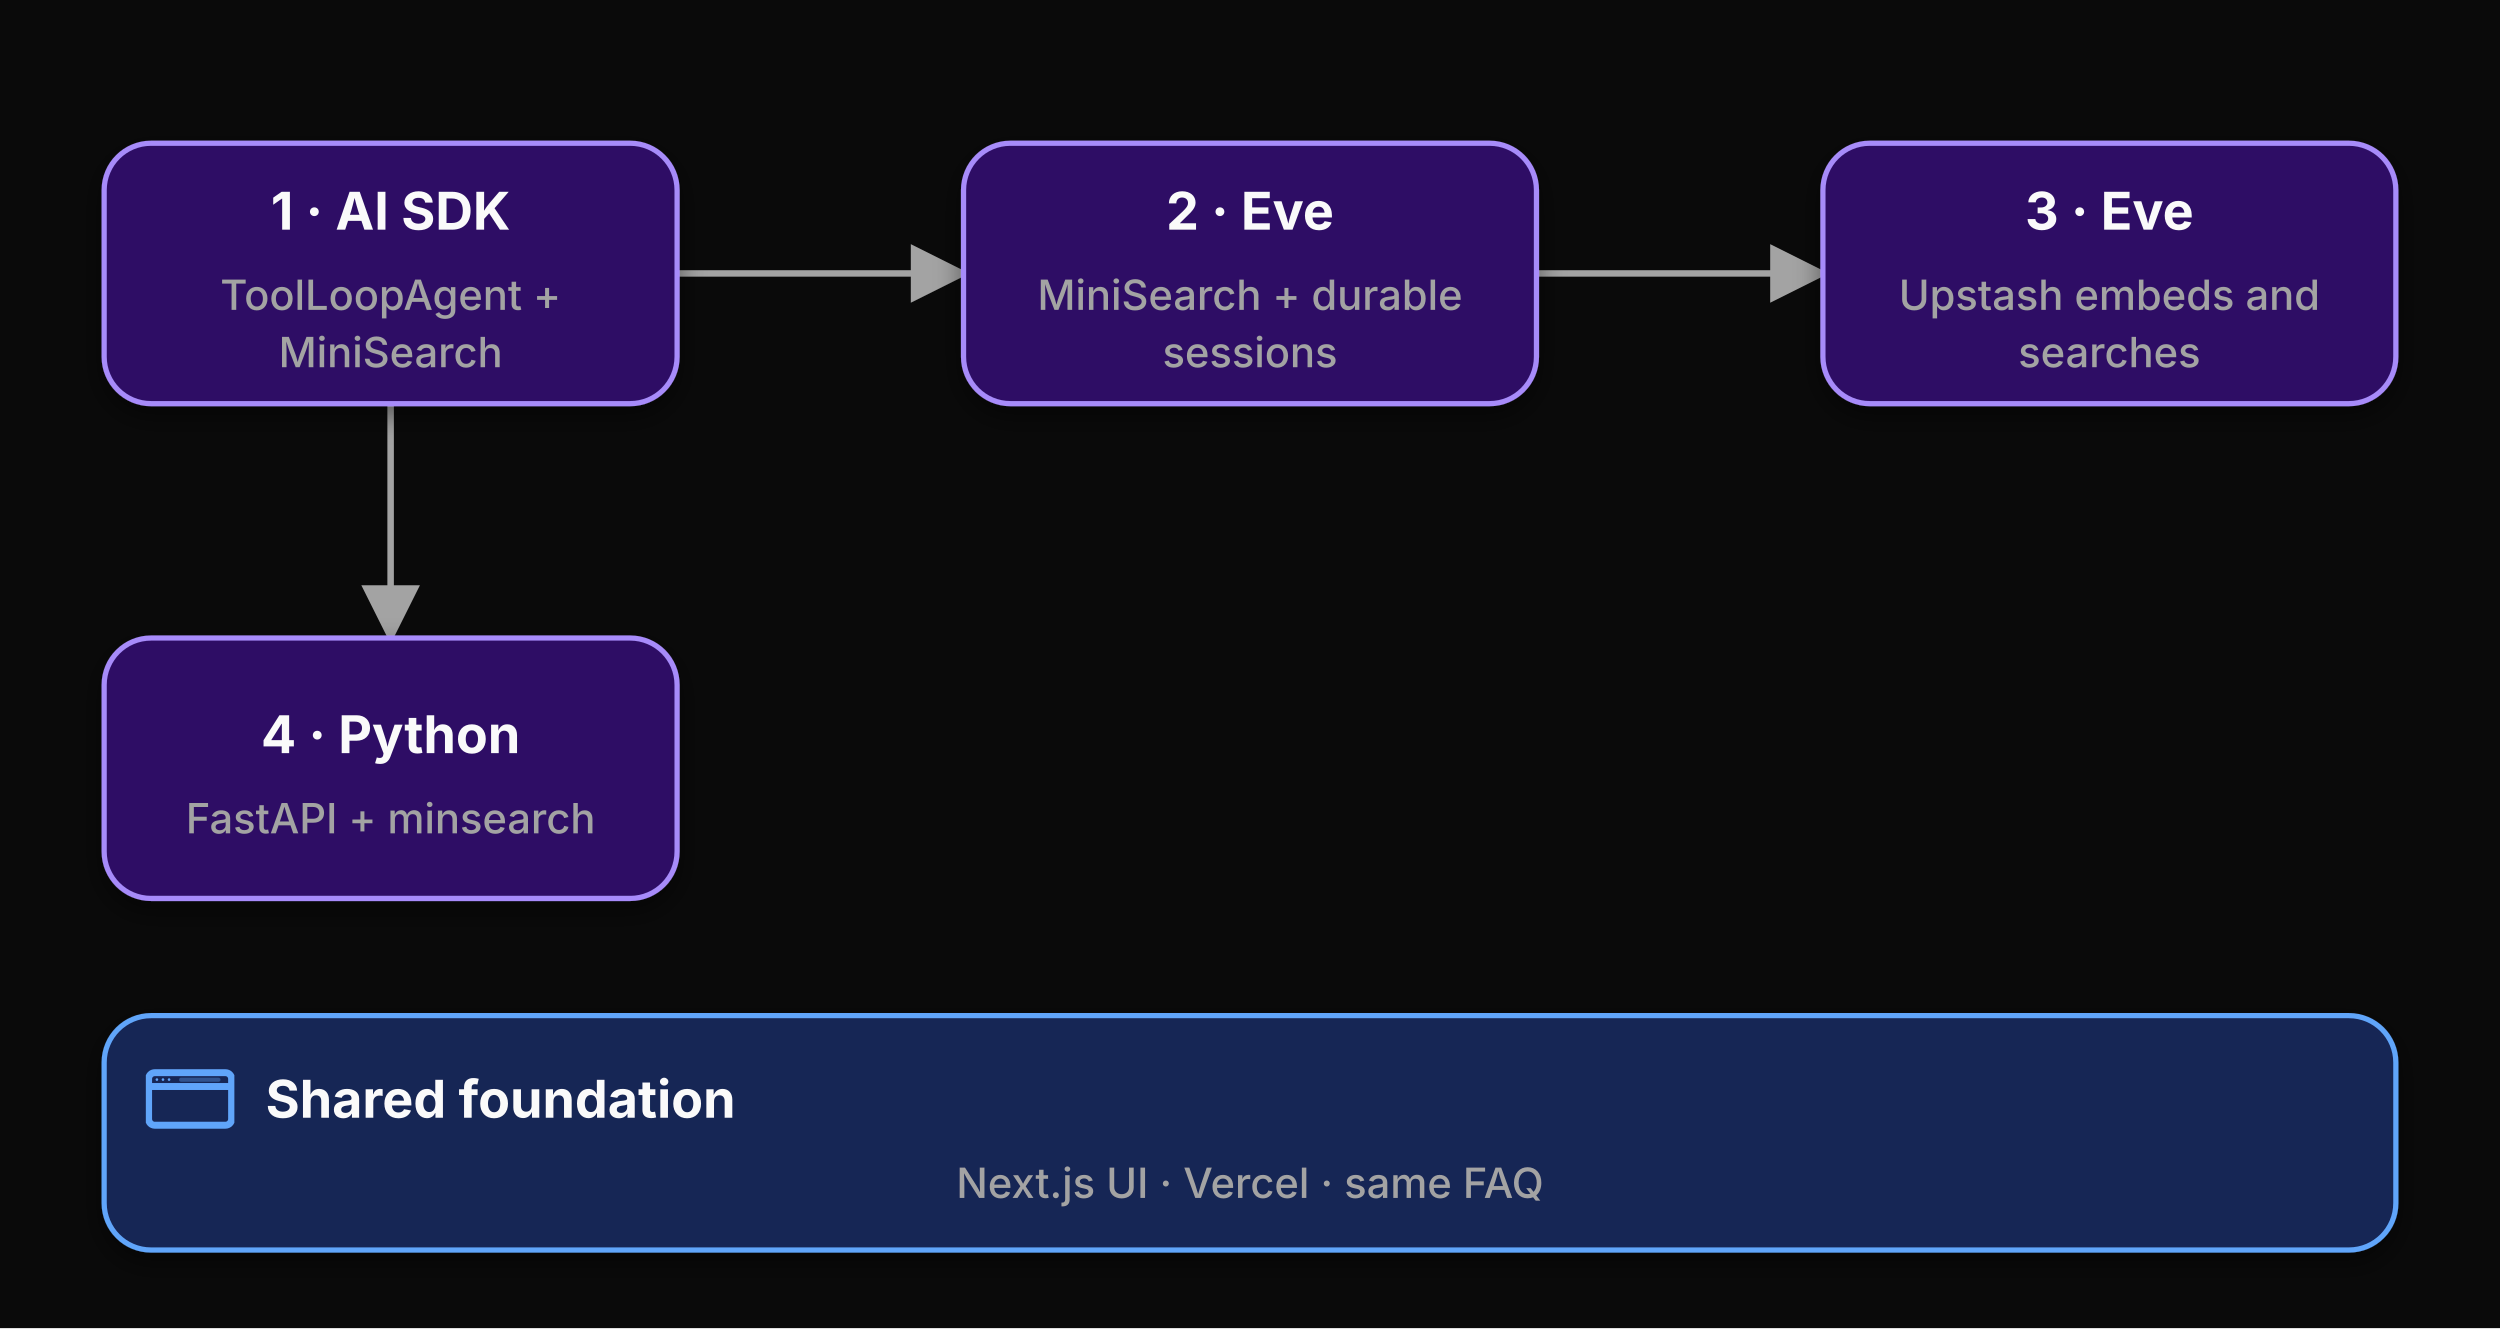
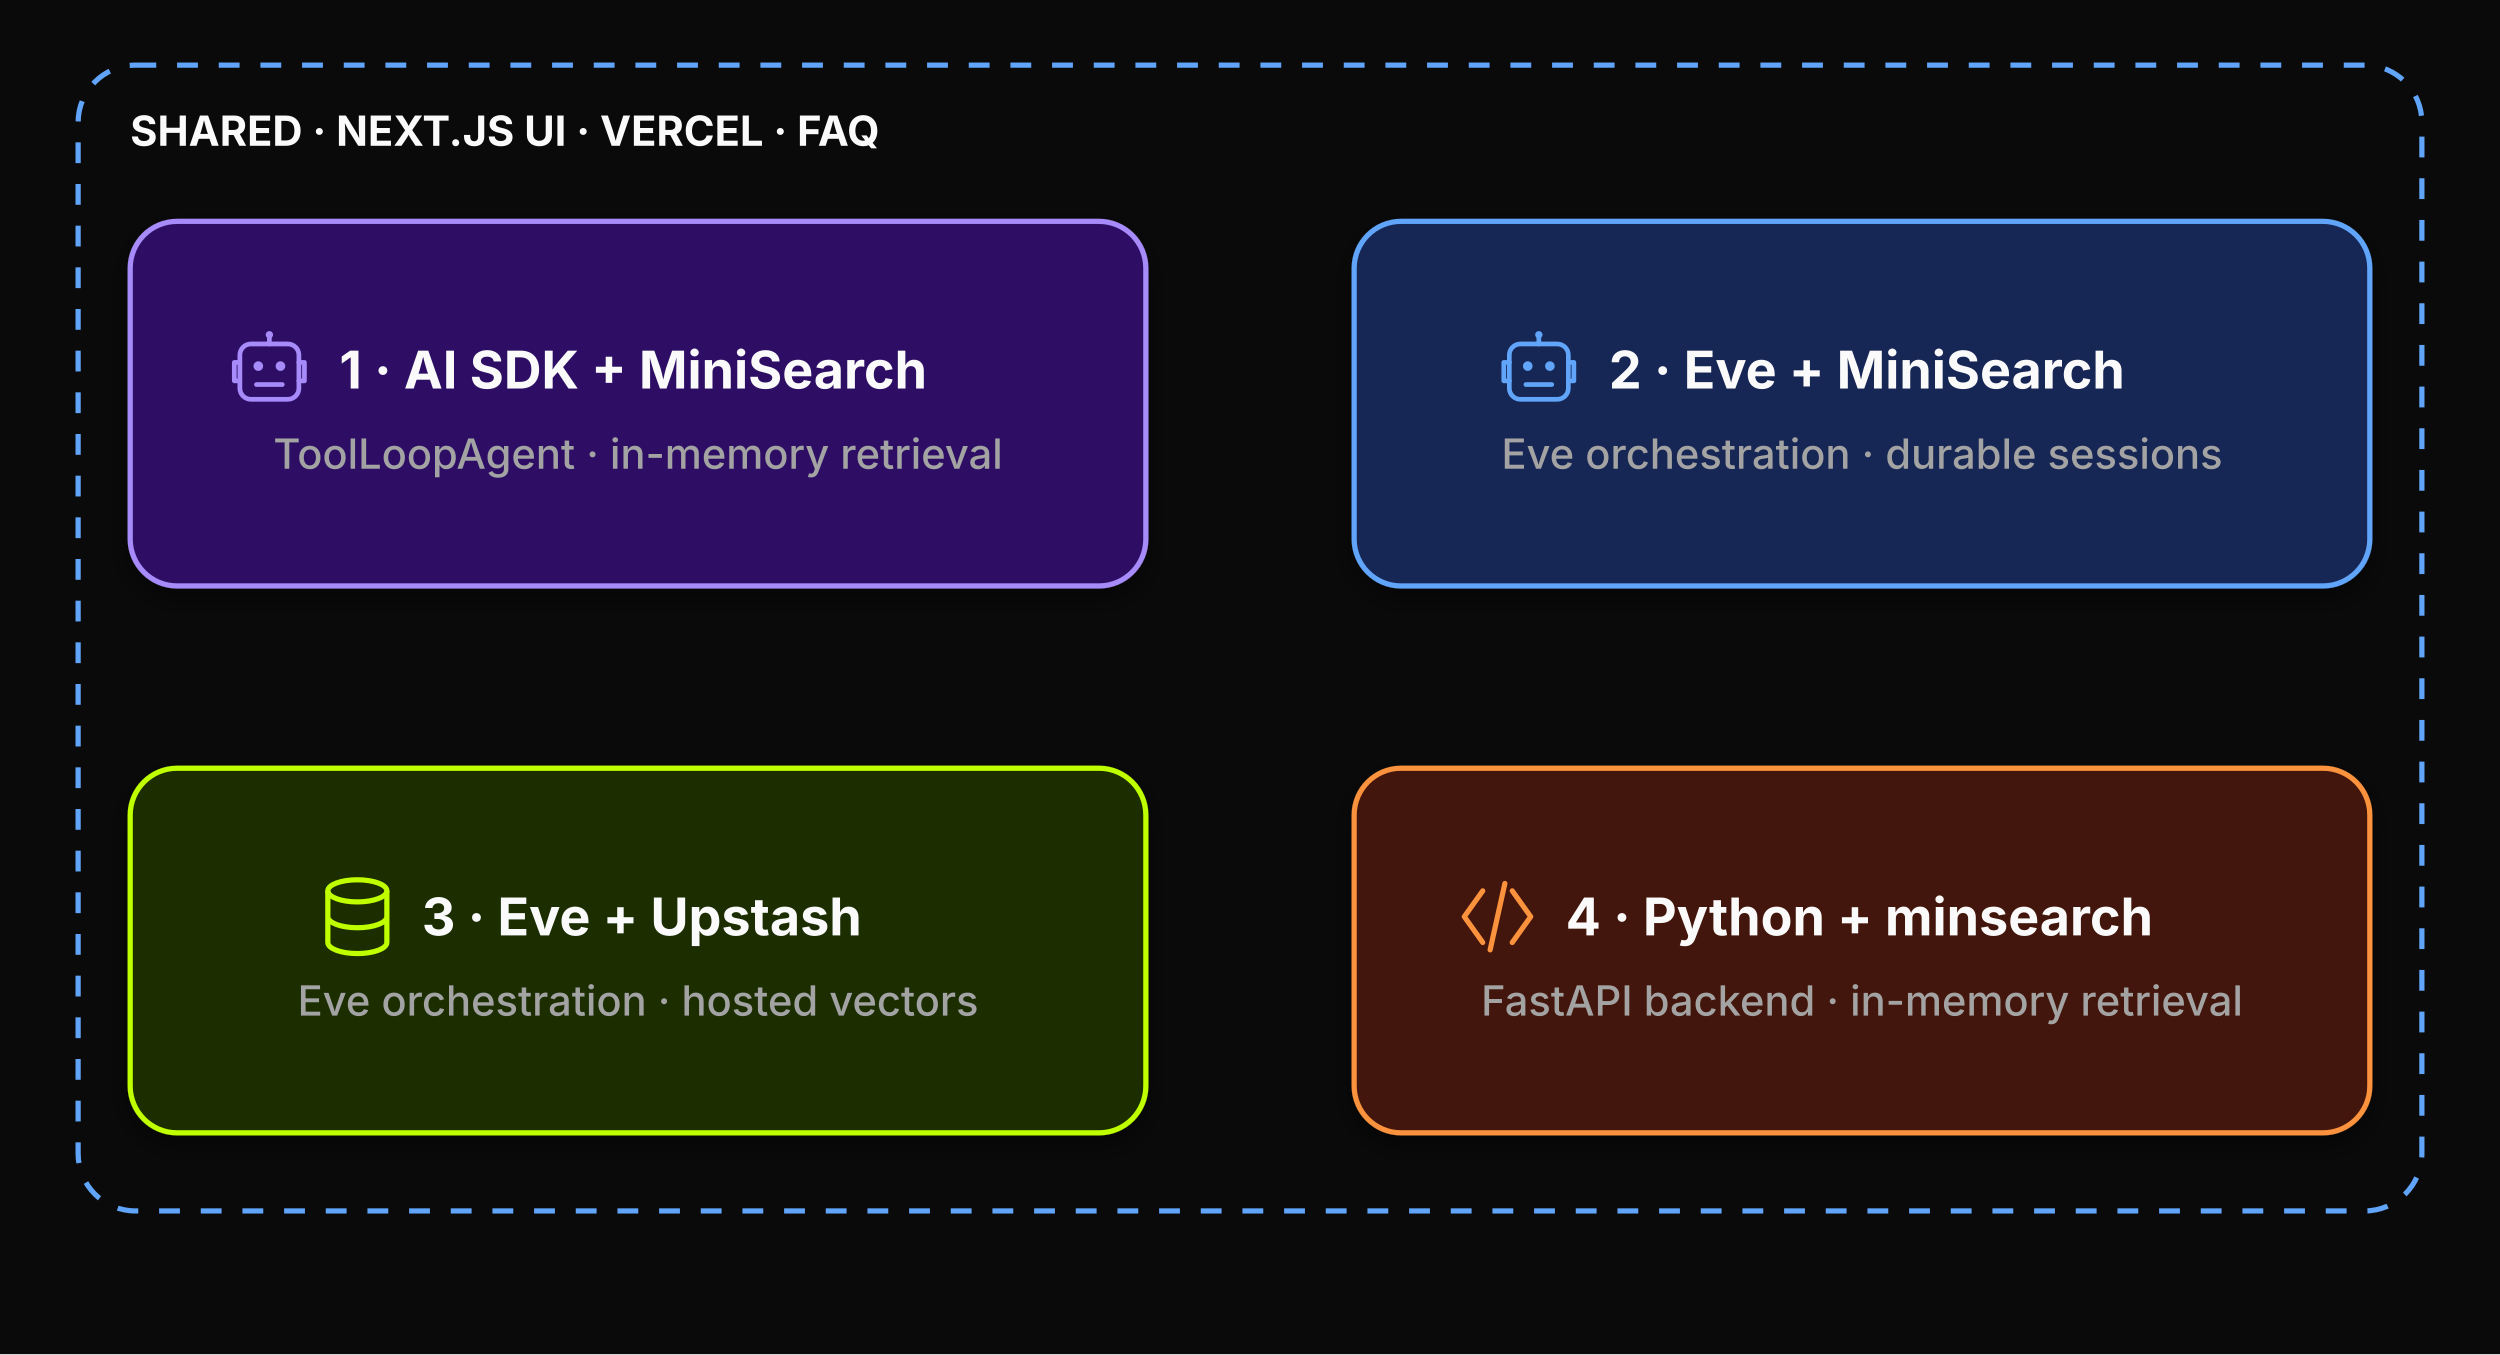
- <svg xmlns="http://www.w3.org/2000/svg" width="960" height="510" viewBox="0 0 960 510" role="img" aria-labelledby="title desc">
+ <svg xmlns="http://www.w3.org/2000/svg" width="960" height="520" viewBox="0 0 960 520" role="img" aria-labelledby="title desc">
  <defs>
    <filter id="shadow" x="-20%" y="-20%" width="140%" height="150%">
      <feDropShadow dx="0" dy="4" stdDeviation="5" flood-color="#000000" flood-opacity="0.45" />
    </filter>
    <marker id="arrow-purple" viewBox="0 0 10 10" refX="9" refY="5" markerWidth="9" markerHeight="9" orient="auto">
      <path d="M0 0 10 5 0 10Z" fill="#a78bfa" />
    </marker>
    <marker id="arrow-blue" viewBox="0 0 10 10" refX="9" refY="5" markerWidth="9" markerHeight="9" orient="auto">
      <path d="M0 0 10 5 0 10Z" fill="#60a5fa" />
    </marker>
    <marker id="arrow-amber" viewBox="0 0 10 10" refX="9" refY="5" markerWidth="9" markerHeight="9" orient="auto">
      <path d="M0 0 10 5 0 10Z" fill="#fb923c" />
    </marker>
    <marker id="arrow-green" viewBox="0 0 10 10" refX="9" refY="5" markerWidth="9" markerHeight="9" orient="auto">
      <path d="M0 0 10 5 0 10Z" fill="#bfff00" />
    </marker>
    <marker id="arrow-red" viewBox="0 0 10 10" refX="9" refY="5" markerWidth="9" markerHeight="9" orient="auto">
      <path d="M0 0 10 5 0 10Z" fill="#f87171" />
    </marker>
    <marker id="arrow-gray" viewBox="0 0 10 10" refX="9" refY="5" markerWidth="9" markerHeight="9" orient="auto">
      <path d="M0 0 10 5 0 10Z" fill="#a3a3a3" />
    </marker>
-     <symbol id="icon-browser" viewBox="0 0 32 22">
-       <rect x="1" y="1.5" width="30" height="19" rx="2.25" fill="none" stroke="currentColor" stroke-width="2.67" />
-       <path d="M1.5 6.5h29" fill="none" stroke="currentColor" stroke-width="2.67" />
-       <circle cx="4" cy="4" r=".48" fill="currentColor" />
-       <circle cx="6.2" cy="4" r=".48" fill="currentColor" />
-       <circle cx="8.4" cy="4" r=".48" fill="currentColor" />
-       <rect x="12" y="3.3" width="15" height="1.5" rx=".75" fill="currentColor" opacity=".35" />
+     <symbol id="icon-api" viewBox="0 0 24 24">
+       <path d="m8 5-5 7 5 7M16 5l5 7-5 7M14 3l-4 18" fill="none" stroke="currentColor" stroke-width="2" stroke-linecap="round" stroke-linejoin="round" />
+     </symbol>
+     <symbol id="icon-database" viewBox="0 0 24 24">
+       <ellipse cx="12" cy="5" rx="8" ry="3" fill="none" stroke="currentColor" stroke-width="2" />
+       <path d="M4 5v7c0 1.66 3.58 3 8 3s8-1.34 8-3V5M4 12v7c0 1.66 3.58 3 8 3s8-1.34 8-3v-7" fill="none" stroke="currentColor" stroke-width="2" />
+     </symbol>
+     <symbol id="icon-robot" viewBox="0 0 24 24">
+       <path d="M12 5V2.5" fill="none" stroke="currentColor" stroke-width="1.8" stroke-linecap="round" />
+       <circle cx="12" cy="2.5" r="1" fill="currentColor" />
+       <rect x="4" y="5" width="16" height="15" rx="3" fill="none" stroke="currentColor" stroke-width="1.8" />
+       <path d="M4 10H2.5v5H4M20 10h1.5v5H20" fill="none" stroke="currentColor" stroke-width="1.8" stroke-linecap="round" stroke-linejoin="round" />
+       <circle cx="9" cy="11" r="1.3" fill="currentColor" />
+       <circle cx="15" cy="11" r="1.3" fill="currentColor" />
+       <path d="M8.5 16h7" fill="none" stroke="currentColor" stroke-width="1.8" stroke-linecap="round" />
    </symbol>
    <style>
      text { font-family: "Inter", system-ui, -apple-system, BlinkMacSystemFont, "Segoe UI", sans-serif; fill: #fafafa; }
      symbol [stroke] { vector-effect: non-scaling-stroke; }
      .node rect { stroke-width: 2; }
      .node-boundary rect { stroke-width: 2; stroke-dasharray: 8 8; }
      .boundary-title { font-size: 16px; font-weight: 750; text-anchor: start; }
      .node-title { font-weight: 750; text-anchor: middle; }
      .node-title.icon-copy { text-anchor: start; }
      .node-subtitle { font-weight: 500; fill: #a3a3a3; text-anchor: middle; }
      .eyebrow { font-weight: 750; letter-spacing: 1px; fill: #a3a3a3; text-anchor: middle; }
      .mention-icon { font-size: 27px; font-weight: 750; text-anchor: middle; }
      .standalone-mention { font-size: 52px; font-weight: 750; text-anchor: middle; }
      .icon-node-title { font-size: 16px; font-weight: 750; text-anchor: middle; }
      .edge { fill: none; stroke-width: 2.5; stroke-linecap: round; stroke-linejoin: round; }
      .edge-label rect { stroke-width: 2; }
      .edge-label text { font-size: 14px; font-weight: 750; text-anchor: middle; dominant-baseline: central; }
      .divider { stroke: #404040; stroke-width: 2; stroke-dasharray: 6 8; stroke-linecap: round; }
      .center-annotation { fill: #262626; stroke: none; }
      .center-title { font-weight: 800; letter-spacing: 0.08em; fill: #d4d4d4; text-anchor: middle; }
      .center-detail { font-weight: 600; fill: #a3a3a3; text-anchor: middle; }
    </style>
  </defs>
-   <rect width="960" height="510" fill="#0a0a0a" />
-   <path class="edge" d="M260 105L370 105" stroke="#a3a3a3" marker-end="url(#arrow-gray)" />
-   <path class="edge" d="M590 105L700 105" stroke="#a3a3a3" marker-end="url(#arrow-gray)" />
-   <path class="edge" d="M150 155L150 245" stroke="#a3a3a3" marker-end="url(#arrow-gray)" />
-   <g class="node node-purple" transform="translate(40 55)" filter="url(#shadow)">
-     <rect width="220" height="100" rx="18" fill="#2e1065" stroke="#a78bfa" />
-     <text class="node-title" x="110" y="33.2" font-size="20">1 · AI SDK</text>
-     <text class="node-subtitle" x="110" y="64" font-size="16">ToolLoopAgent +</text>
-     <text class="node-subtitle" x="110" y="86" font-size="16">MiniSearch</text>
+   <rect width="960" height="520" fill="#0a0a0a" />
+   <g class="node-boundary node-blue" transform="translate(30 25)">
+     <rect width="900" height="440" rx="22" fill="none" stroke="#60a5fa" />
+     <text class="boundary-title" x="20" y="31">SHARED · NEXT.JS UI · VERCEL · FAQ</text>
  </g>
-   <g class="node node-purple" transform="translate(370 55)" filter="url(#shadow)">
-     <rect width="220" height="100" rx="18" fill="#2e1065" stroke="#a78bfa" />
-     <text class="node-title" x="110" y="33.2" font-size="20">2 · Eve</text>
-     <text class="node-subtitle" x="110" y="64" font-size="16">MiniSearch + durable</text>
-     <text class="node-subtitle" x="110" y="86" font-size="16">sessions</text>
+   <g class="node node-purple" transform="translate(50 85)" filter="url(#shadow)">
+     <rect width="390" height="140" rx="18" fill="#2e1065" stroke="#a78bfa" />
+     <use href="#icon-robot" x="36.44" y="40" width="34" height="34" color="#a78bfa" />
+     <text class="node-title icon-copy" x="80.33" y="64.2" font-size="20">1 · AI SDK + MiniSearch</text>
+     <text class="node-subtitle" x="195" y="95" font-size="16">ToolLoopAgent · in-memory retrieval</text>
  </g>
-   <g class="node node-purple" transform="translate(700 55)" filter="url(#shadow)">
-     <rect width="220" height="100" rx="18" fill="#2e1065" stroke="#a78bfa" />
-     <text class="node-title" x="110" y="33.2" font-size="20">3 · Eve</text>
-     <text class="node-subtitle" x="110" y="64" font-size="16">Upstash embeds and</text>
-     <text class="node-subtitle" x="110" y="86" font-size="16">searches</text>
+   <g class="node node-blue" transform="translate(520 85)" filter="url(#shadow)">
+     <rect width="390" height="140" rx="18" fill="#172554" stroke="#60a5fa" />
+     <use href="#icon-robot" x="53.91" y="40" width="34" height="34" color="#60a5fa" />
+     <text class="node-title icon-copy" x="97.8" y="64.2" font-size="20">2 · Eve + MiniSearch</text>
+     <text class="node-subtitle" x="195" y="95" font-size="16">Eve orchestration · durable sessions</text>
  </g>
-   <g class="node node-purple" transform="translate(40 245)" filter="url(#shadow)">
-     <rect width="220" height="100" rx="18" fill="#2e1065" stroke="#a78bfa" />
-     <text class="node-title" x="110" y="44.2" font-size="20">4 · Python</text>
-     <text class="node-subtitle" x="110" y="75" font-size="16">FastAPI + minsearch</text>
+   <g class="node node-green" transform="translate(50 295)" filter="url(#shadow)">
+     <rect width="390" height="140" rx="18" fill="#1a2e05" stroke="#bfff00" />
+     <use href="#icon-database" x="70.22" y="40" width="34" height="34" color="#bfff00" />
+     <text class="node-title icon-copy" x="111.97" y="64.2" font-size="20">3 · Eve + Upstash</text>
+     <text class="node-subtitle" x="195" y="95" font-size="16">Eve orchestration · hosted vectors</text>
  </g>
-   <g class="node node-blue" transform="translate(40 390)" filter="url(#shadow)">
-     <rect width="880" height="90" rx="18" fill="#172554" stroke="#60a5fa" />
-     <use href="#icon-browser" x="16" y="15" width="34" height="34" color="#60a5fa" />
-     <text class="node-title icon-copy" x="62" y="39.2" font-size="20">Shared foundation</text>
-     <text class="node-subtitle" x="440" y="70" font-size="16">Next.js UI · Vercel · same FAQ</text>
+   <g class="node node-amber" transform="translate(520 295)" filter="url(#shadow)">
+     <rect width="390" height="140" rx="18" fill="#431407" stroke="#fb923c" />
+     <use href="#icon-api" x="38.04" y="40" width="34" height="34" color="#fb923c" />
+     <text class="node-title icon-copy" x="81.22" y="64.2" font-size="20">4 · Python + minsearch</text>
+     <text class="node-subtitle" x="195" y="95" font-size="16">FastAPI backend · in-memory retrieval</text>
  </g>
</svg>
